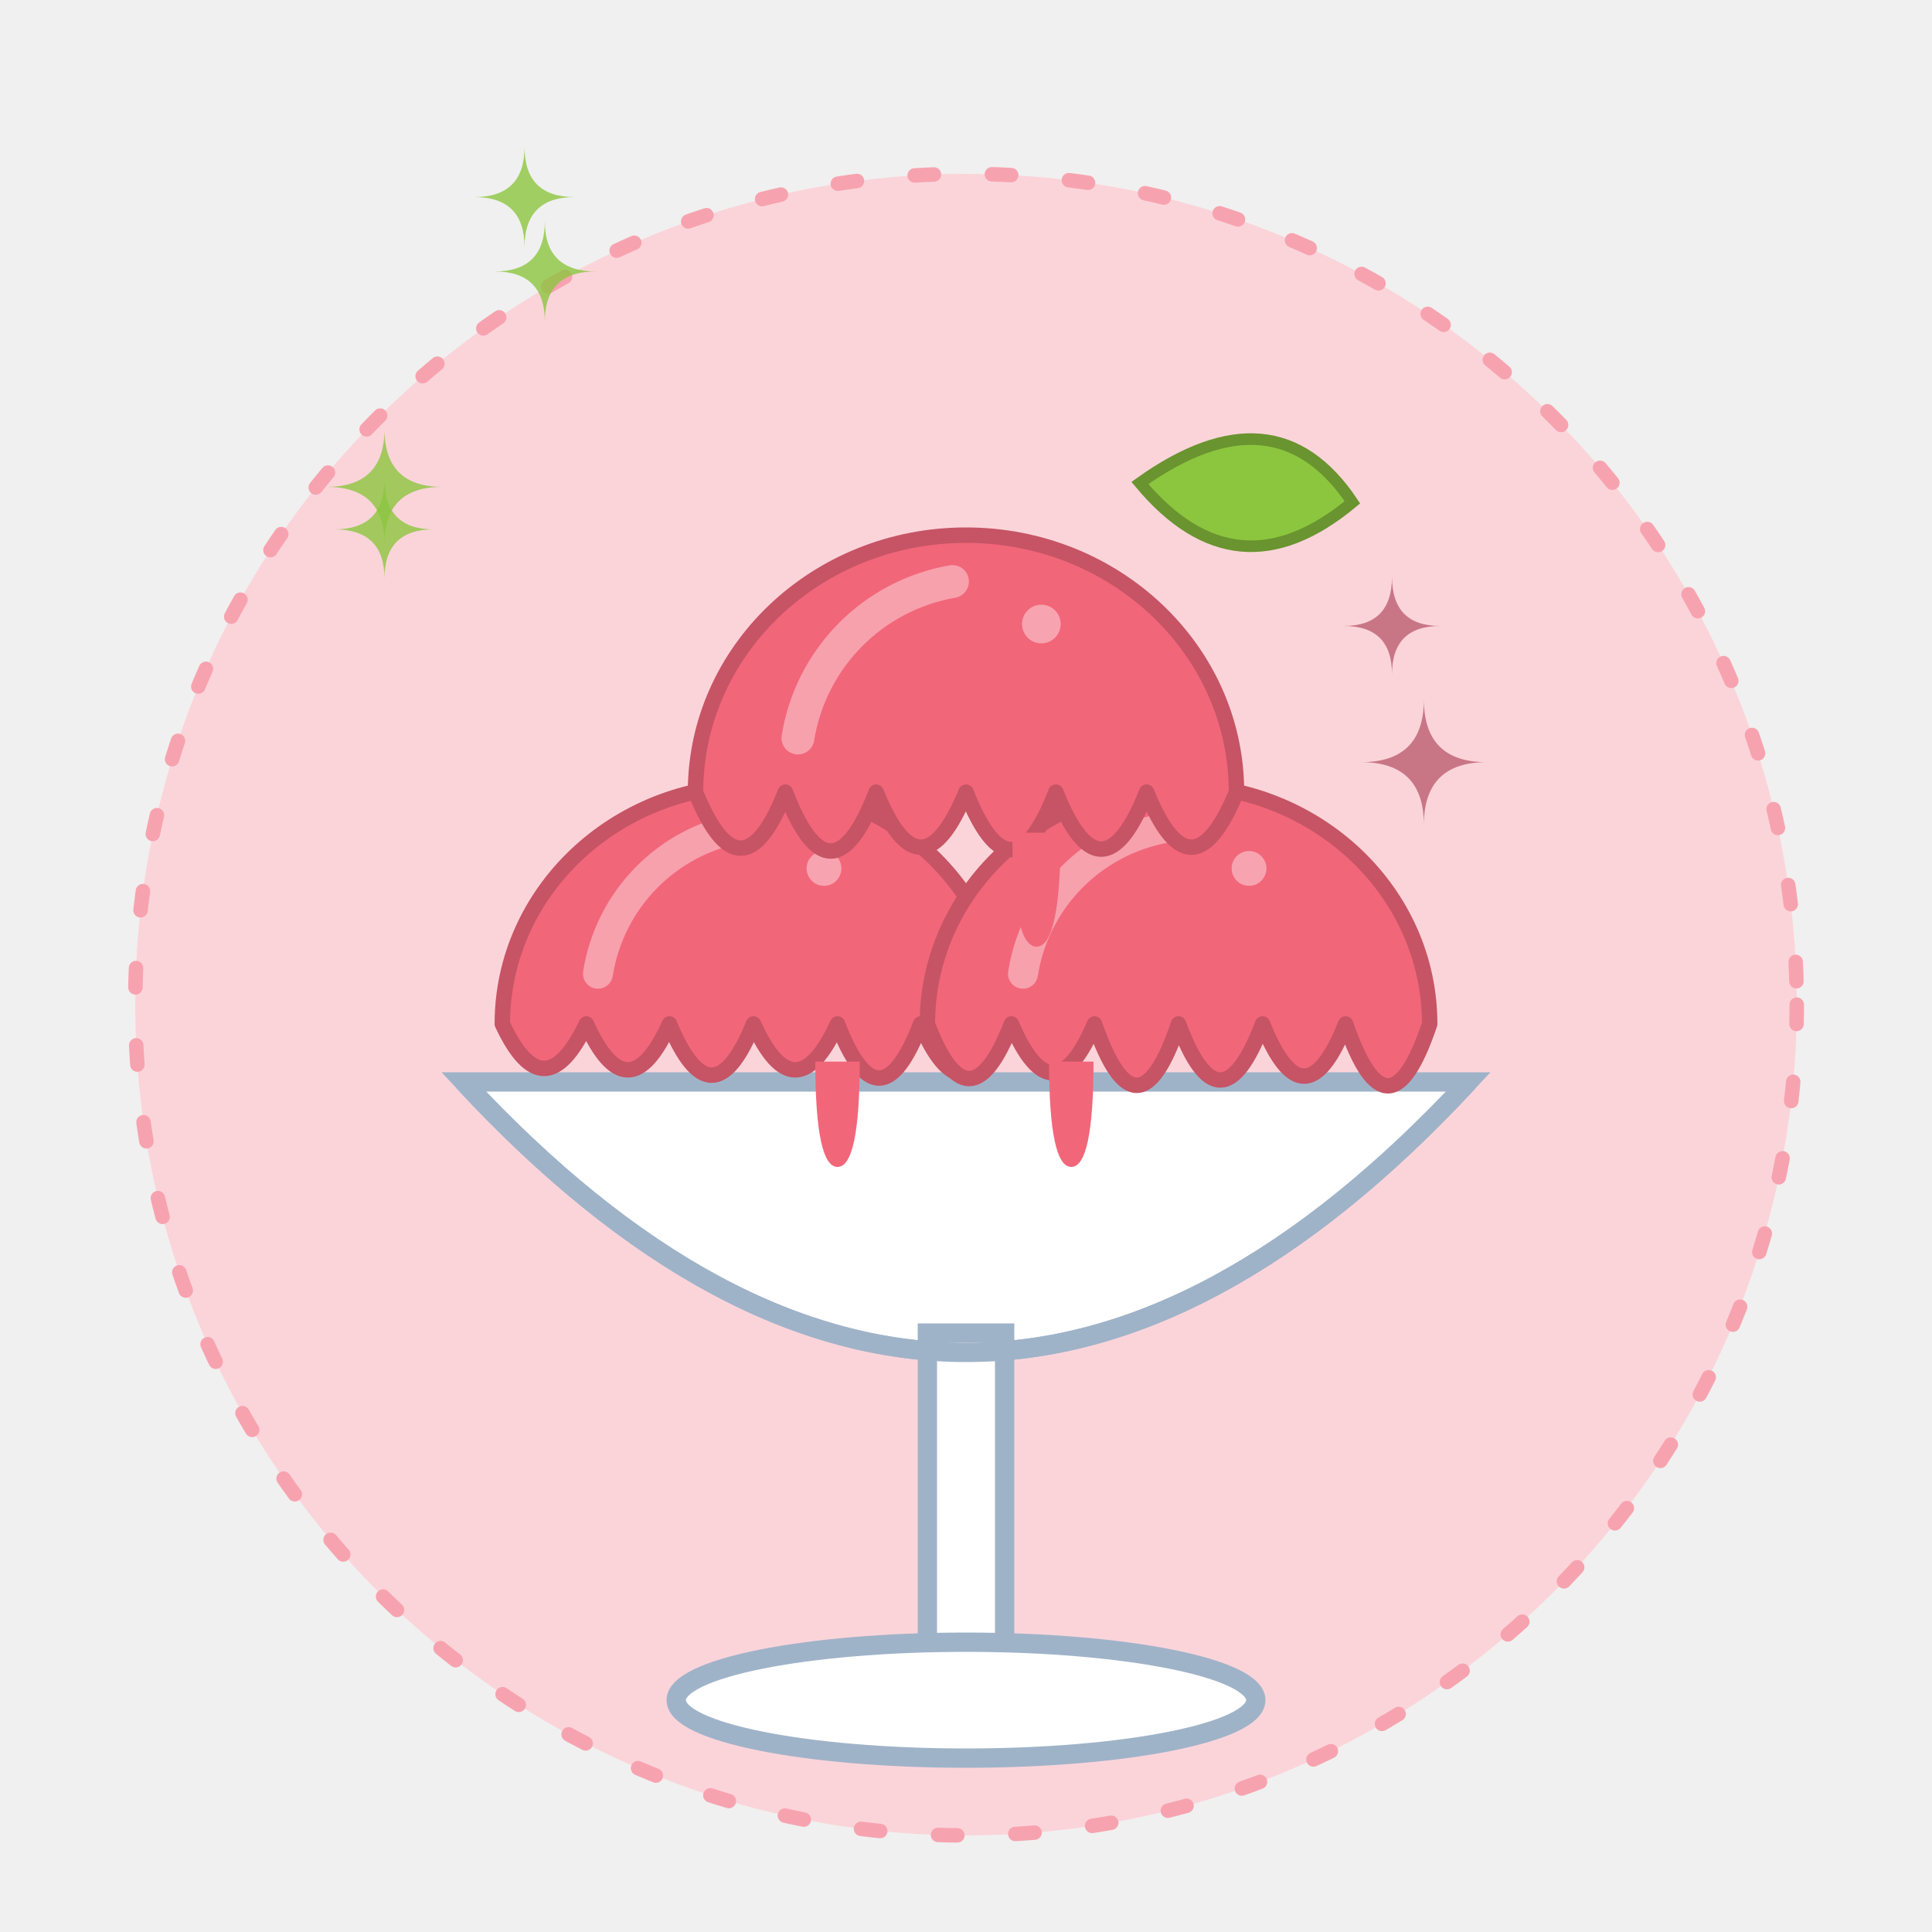
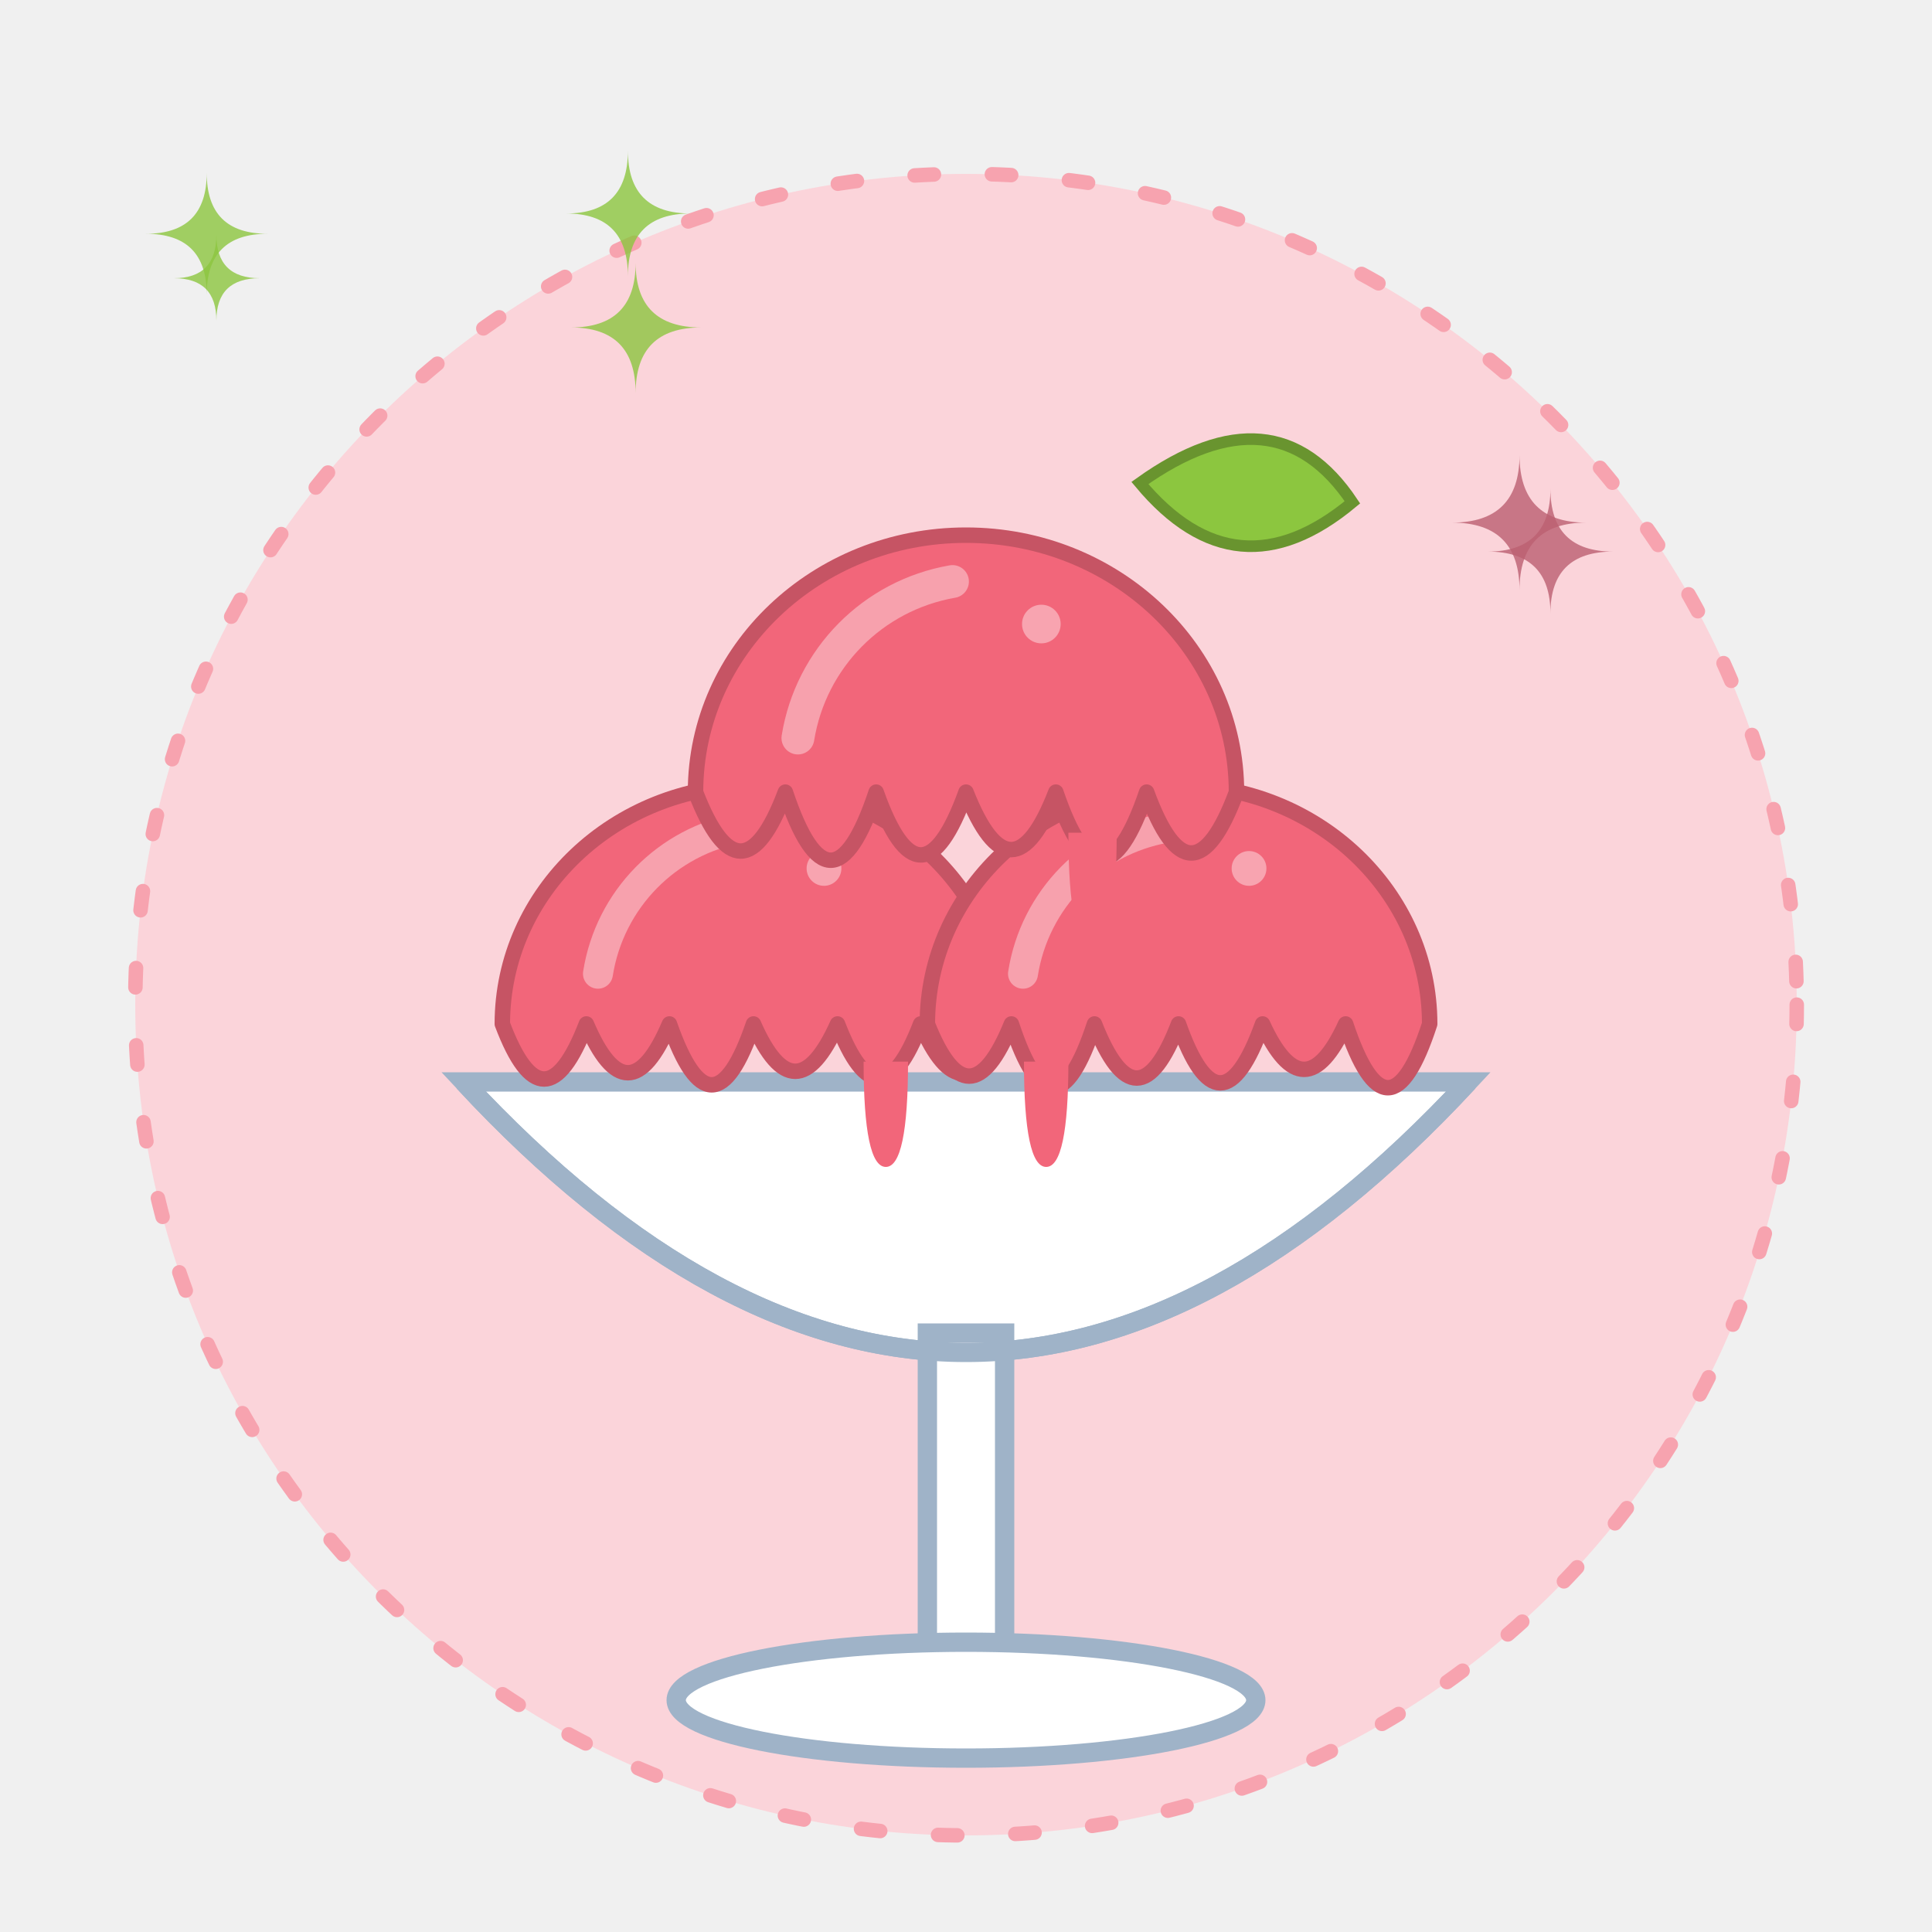
<svg xmlns="http://www.w3.org/2000/svg" viewBox="0 0 200 200" class="art">
  <circle cx="100" cy="104" r="86" fill="#FBD4DA" />
  <circle cx="100" cy="104" r="86" fill="none" stroke="#F7A3AF" stroke-width="1.5" stroke-dasharray="2 6" stroke-linecap="round" />
-   <path d="M54.3,15.2 Q54.3,20.4 59.5,20.4 Q54.3,20.4 54.3,25.6 Q54.3,20.4 49.1,20.4 Q54.3,20.4 54.3,15.2Z" fill="#8CC63F" opacity="0.8" />
-   <path d="M39.8,44.4 Q39.8,50.4 45.8,50.4 Q39.8,50.4 39.8,56.3 Q39.8,50.4 33.8,50.4 Q39.8,50.4 39.8,44.4Z" fill="#8CC63F" opacity="0.8" />
-   <path d="M39.8,49.6 Q39.8,54.8 44.9,54.8 Q39.8,54.8 39.8,59.9 Q39.8,54.8 34.6,54.8 Q39.8,54.8 39.8,49.6Z" fill="#8CC63F" opacity="0.8" />
-   <path d="M56.4,22.9 Q56.4,28.1 61.7,28.1 Q56.4,28.1 56.4,33.3 Q56.4,28.1 51.2,28.1 Q56.4,28.1 56.4,22.9Z" fill="#8CC63F" opacity="0.8" />
-   <path d="M147.4,72.4 Q147.4,78.9 153.9,78.9 Q147.4,78.9 147.4,85.4 Q147.4,78.9 140.9,78.9 Q147.4,78.9 147.4,72.4Z" fill="#BB5F70" opacity="0.8" />
-   <path d="M144.1,59.7 Q144.1,64.8 149.1,64.8 Q144.1,64.8 144.1,69.8 Q144.1,64.8 139.1,64.8 Q144.1,64.8 144.1,59.7Z" fill="#BB5F70" opacity="0.8" />
+   <path d="M65.8,27.2 Q65.8,33.9 72.6,33.9 Q65.8,33.9 65.8,40.7 Q65.8,33.9 59.1,33.9 Q65.8,33.9 65.8,27.2Z" fill="#8CC63F" opacity="0.8" />
+   <path d="M22.4,24.3 Q22.4,28.8 26.9,28.8 Q22.4,28.8 22.4,33.2 Q22.4,28.8 18.0,28.8 Q22.4,28.8 22.4,24.3Z" fill="#8CC63F" opacity="0.8" />
+   <path d="M65.0,15.6 Q65.0,22.1 71.5,22.1 Q65.0,22.1 65.0,28.6 Q65.0,22.1 58.6,22.1 Q65.0,22.1 65.0,15.6Z" fill="#8CC63F" opacity="0.8" />
+   <path d="M21.4,17.9 Q21.4,24.2 27.7,24.2 Q21.4,24.2 21.4,30.5 Q21.4,24.2 15.1,24.2 Q21.4,24.2 21.4,17.9Z" fill="#8CC63F" opacity="0.8" />
+   <path d="M160.5,50.6 Q160.5,57.1 167.0,57.1 Q160.5,57.1 160.5,63.5 Q160.5,57.1 154.0,57.1 Q160.5,57.1 160.5,50.6Z" fill="#BB5F70" opacity="0.8" />
+   <path d="M157.3,47.1 Q157.3,54.1 164.2,54.1 Q157.3,54.1 157.3,61.1 Q157.3,54.1 150.3,54.1 Q157.3,54.1 157.3,47.1Z" fill="#BB5F70" opacity="0.8" />
  <path d="M48,112 Q100,168 152,112 Z" fill="#FFFFFF" stroke="#9FB3C8" stroke-width="2" />
  <rect x="96" y="138" width="8" height="34" fill="#FFFFFF" stroke="#9FB3C8" stroke-width="2" />
  <ellipse cx="100" cy="176" rx="30" ry="6" fill="#FFFFFF" stroke="#9FB3C8" stroke-width="2" />
-   <path d="M52.0,106.0 A26.0,24.7 0 0 1 104.0,106.0 Q99.7,116.3 95.3,106.0 Q91.0,117.2 86.7,106.0 Q82.3,115.5 78.0,106.0 Q73.7,116.6 69.3,106.0 Q65.0,115.5 60.7,106.0 Q56.3,115.2 52.0,106.0 Z" fill="#F2667A" stroke="#C65464" stroke-width="1.6" stroke-linejoin="round" />
-   <path d="M84.4,109.9 q0,10.9 2.3,10.9 q2.3,0 2.3,-10.9z" fill="#F2667A" />
+   <path d="M52.0,106.0 A26.0,24.7 0 0 1 104.0,106.0 Q99.7,116.2 95.3,106.0 Q91.0,117.2 86.7,106.0 Q82.3,115.8 78.0,106.0 Q73.7,118.6 69.3,106.0 Q65.0,116.1 60.7,106.0 Q56.3,117.4 52.0,106.0 Z" fill="#F2667A" stroke="#C65464" stroke-width="1.6" stroke-linejoin="round" />
+   <path d="M89.4,109.9 q0,10.9 2.3,10.9 q2.3,0 2.3,-10.9z" fill="#F2667A" />
  <path d="M61.9,100.8 A18.2,18.2 0 0 1 76.7,85.7" fill="none" stroke="#F8ABB6" stroke-width="3.1" stroke-linecap="round" opacity="0.85" />
  <circle cx="85.3" cy="89.9" r="1.8" fill="#F8ABB6" opacity="0.9" />
-   <path d="M96.0,106.0 A26.0,24.7 0 0 1 148.0,106.0 Q143.7,118.8 139.3,106.0 Q135.0,116.8 130.7,106.0 Q126.3,117.6 122.0,106.0 Q117.7,118.7 113.3,106.0 Q109.0,116.1 104.7,106.0 Q100.3,117.3 96.0,106.0 Z" fill="#F2667A" stroke="#C65464" stroke-width="1.6" stroke-linejoin="round" />
-   <path d="M108.6,109.9 q0,10.9 2.3,10.9 q2.3,0 2.3,-10.9z" fill="#F2667A" />
+   <path d="M96.0,106.0 A26.0,24.7 0 0 1 148.0,106.0 Q143.7,119.2 139.3,106.0 Q135.0,115.4 130.7,106.0 Q126.3,118.2 122.0,106.0 Q117.7,117.2 113.3,106.0 Q109.0,119.1 104.7,106.0 Q100.3,116.8 96.0,106.0 Z" fill="#F2667A" stroke="#C65464" stroke-width="1.6" stroke-linejoin="round" />
+   <path d="M106.0,109.9 q0,10.9 2.3,10.9 q2.3,0 2.3,-10.9z" fill="#F2667A" />
  <path d="M105.9,100.8 A18.2,18.2 0 0 1 120.7,85.7" fill="none" stroke="#F8ABB6" stroke-width="3.1" stroke-linecap="round" opacity="0.85" />
  <circle cx="129.3" cy="89.9" r="1.8" fill="#F8ABB6" opacity="0.9" />
-   <path d="M72.0,82.0 A28.0,26.6 0 0 1 128.0,82.0 Q123.3,93.4 118.7,82.0 Q114.0,93.8 109.3,82.0 Q104.7,93.9 100.0,82.0 Q95.3,93.4 90.7,82.0 Q86.0,94.2 81.3,82.0 Q76.7,93.6 72.0,82.0 Z" fill="#F2667A" stroke="#C65464" stroke-width="1.6" stroke-linejoin="round" />
-   <path d="M104.8,86.2 q0,11.8 2.5,11.8 q2.5,0 2.5,-11.8z" fill="#F2667A" />
+   <path d="M72.0,82.0 A28.0,26.6 0 0 1 128.0,82.0 Q123.3,94.6 118.7,82.0 Q114.0,95.8 109.3,82.0 Q104.7,93.9 100.0,82.0 Q95.3,95.0 90.7,82.0 Q86.0,96.1 81.3,82.0 Q76.7,94.2 72.0,82.0 Z" fill="#F2667A" stroke="#C65464" stroke-width="1.6" stroke-linejoin="round" />
+   <path d="M110.6,86.2 q0,11.8 2.5,11.8 q2.5,0 2.5,-11.8z" fill="#F2667A" />
  <path d="M82.6,76.4 A19.6,19.6 0 0 1 98.6,60.2" fill="none" stroke="#F8ABB6" stroke-width="3.4" stroke-linecap="round" opacity="0.85" />
  <circle cx="107.8" cy="64.6" r="2.0" fill="#F8ABB6" opacity="0.9" />
  <path d="M118,50 q14,-10 22,2 q-12,10 -22,-2z" fill="#8CC63F" stroke="#69942F" stroke-width="1.2" />
  <path d="M48,112 Q100,168 152,112" fill="none" stroke="#9FB3C8" stroke-width="2" />
</svg>
